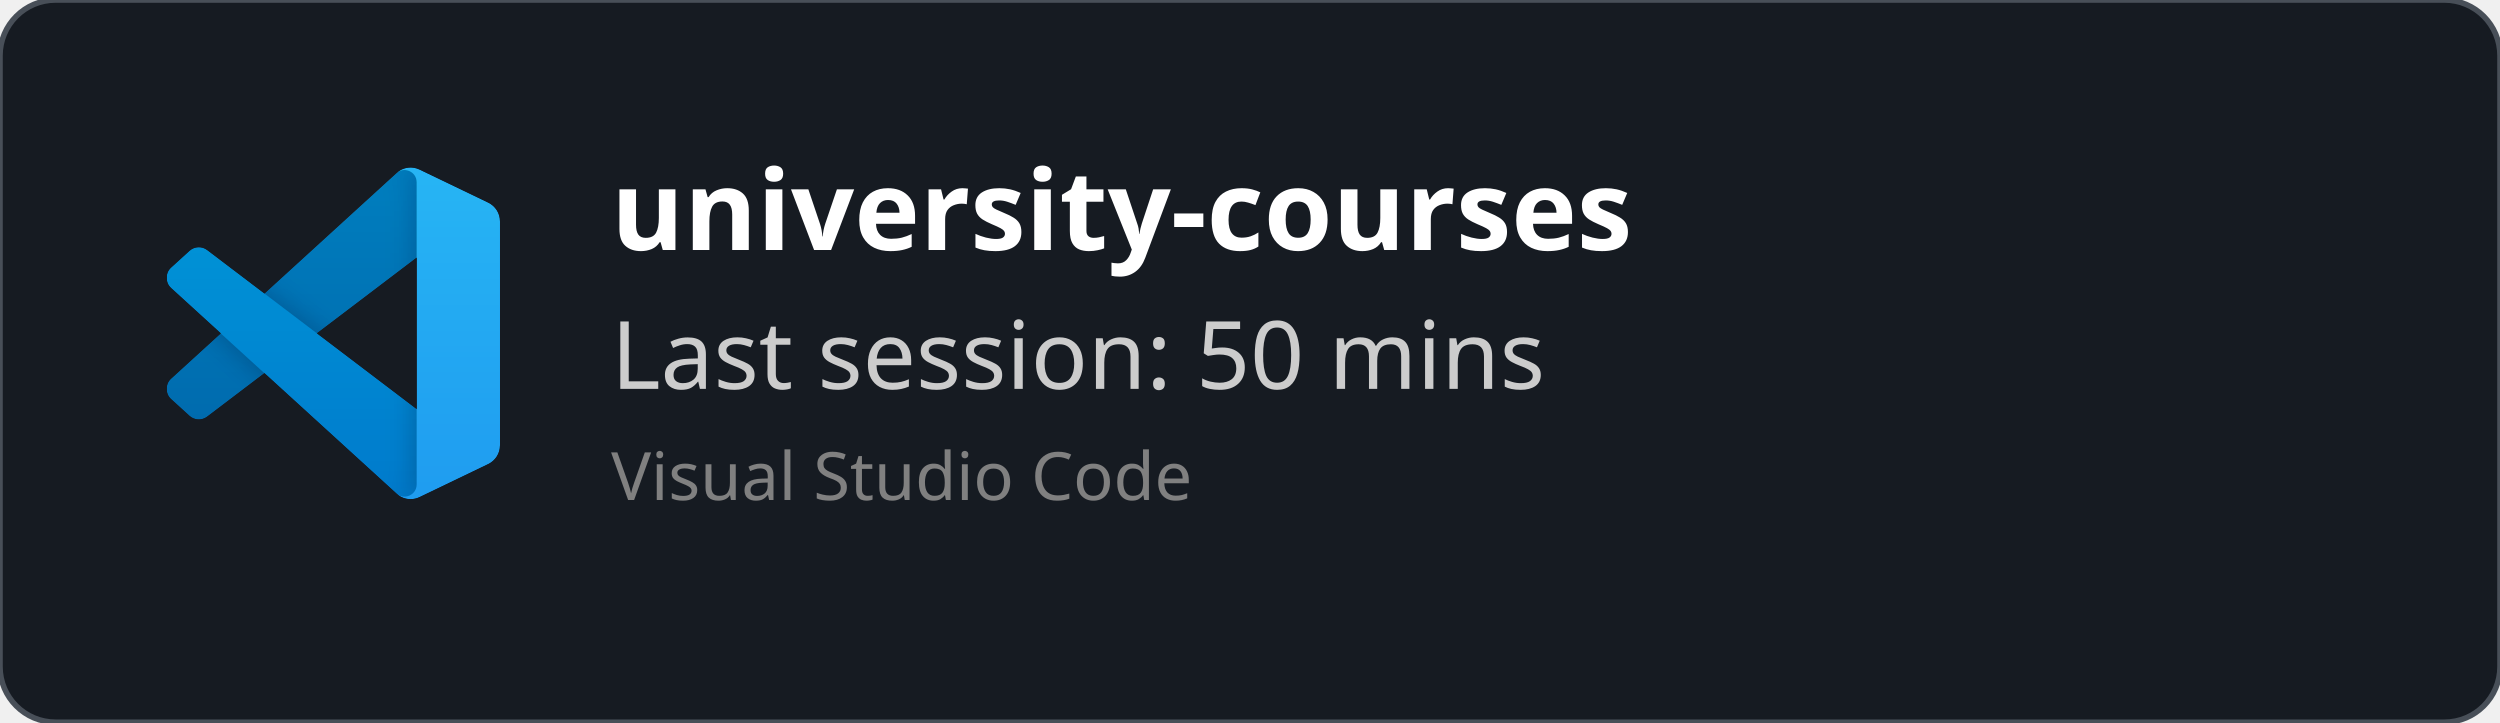
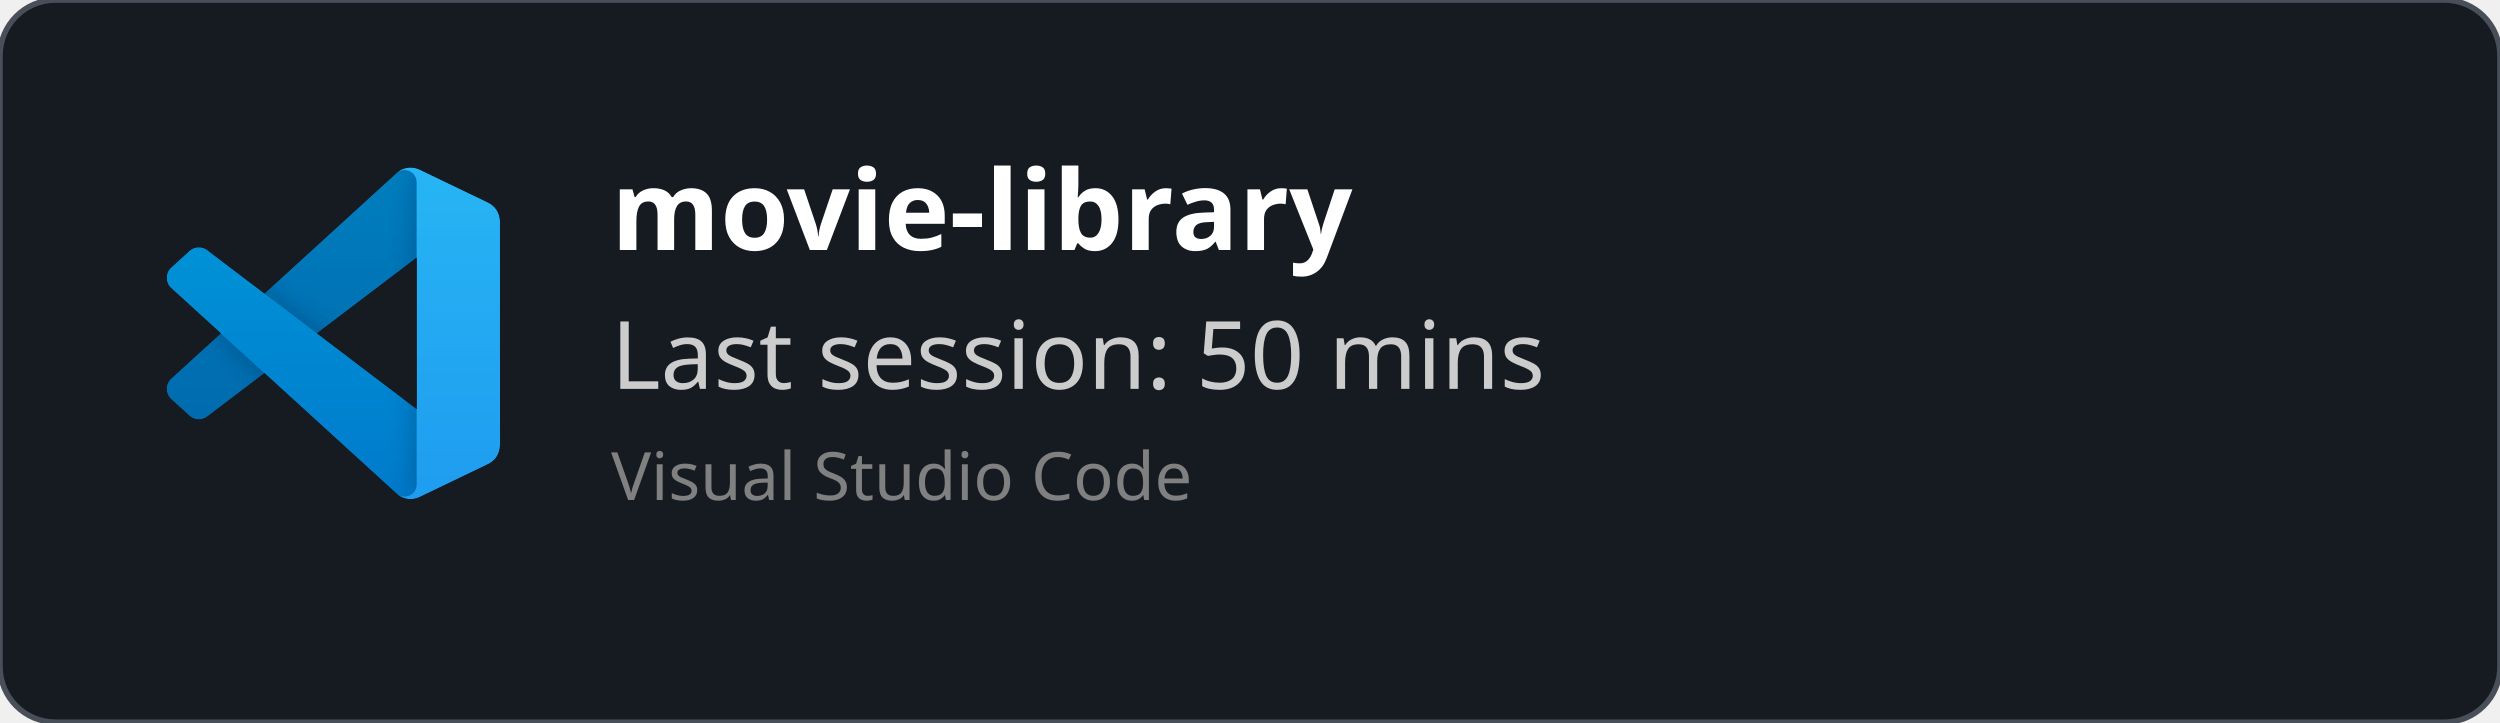
<svg xmlns="http://www.w3.org/2000/svg" width="450" height="130" viewBox="0 0 450 130" fill="none" role="img">
  <style>
    *{
        font-family: 'Segoe UI', Ubuntu, monospace
    }
    </style>
  <defs>
    <clipPath id="horizontalClip" x="20" y="20" width="500" height="200">
      <rect x="90" y="20" width="300" height="50" />
    </clipPath>
  </defs>
  <rect width="450" height="130" fill="rgba(22,27,34)" stroke="#484f58" stroke-width="1" fill-opacity="1" stroke-opacity="1" x="0" y="0" rx="10px" ry="10px">
    </rect>
  <svg width="60" height="60" x="30" y="30" viewBox="0 0 100 100" fill="none" id="vscode">
    <mask id="mask0" mask-type="alpha" maskUnits="userSpaceOnUse" x="0" y="0" width="100" height="100">
      <path fill-rule="evenodd" clip-rule="evenodd" d="M70.912 99.317C72.487 99.931 74.283 99.891 75.873 99.126L96.461 89.22C98.624 88.179 100 85.989 100 83.587V16.413C100 14.011 98.624 11.822 96.461 10.781L75.873 0.874C73.786 -0.13 71.345 0.116 69.513 1.447C69.252 1.637 69.003 1.849 68.769 2.083L29.355 38.041L12.187 25.01C10.589 23.797 8.354 23.896 6.869 25.246L1.363 30.255C-0.453 31.906 -0.455 34.763 1.359 36.417L16.247 50L1.359 63.583C-0.455 65.237 -0.453 68.094 1.363 69.745L6.869 74.754C8.354 76.104 10.589 76.204 12.187 74.99L29.355 61.959L68.769 97.917C69.392 98.541 70.125 99.01 70.912 99.317ZM75.015 27.299L45.109 50L75.015 72.701V27.299Z" fill="white" />
    </mask>
    <g mask="url(#mask0)">
      <path d="M96.461 10.796L75.857 0.876C73.472 -0.273 70.622 0.212 68.75 2.083L1.299 63.583C-0.516 65.237 -0.514 68.094 1.303 69.745L6.813 74.754C8.298 76.104 10.535 76.204 12.134 74.99L93.361 13.37C96.086 11.303 100 13.246 100 16.667V16.427C100 14.027 98.625 11.838 96.461 10.796Z" fill="#0065A9" />
      <g filter="url(#filter0_d)">
        <path d="M96.461 89.204L75.857 99.124C73.472 100.273 70.622 99.788 68.75 97.917L1.299 36.417C-0.516 34.763 -0.514 31.906 1.303 30.255L6.813 25.246C8.298 23.896 10.535 23.796 12.134 25.009L93.361 86.63C96.086 88.697 100 86.754 100 83.333V83.573C100 85.974 98.625 88.162 96.461 89.204Z" fill="#007ACC" />
      </g>
      <g filter="url(#filter1_d)">
        <path d="M75.858 99.126C73.472 100.274 70.622 99.788 68.75 97.917C71.056 100.223 75 98.59 75 95.328V4.672C75 1.41 71.056 -0.223 68.75 2.083C70.622 0.211 73.472 -0.274 75.858 0.874L96.459 10.781C98.623 11.822 100 14.011 100 16.413V83.587C100 85.989 98.623 88.179 96.459 89.22L75.858 99.126Z" fill="#1F9CF0" />
      </g>
      <g style="mix-blend-mode:overlay" opacity="0.25">
        <path fill-rule="evenodd" clip-rule="evenodd" d="M70.851 99.317C72.426 99.931 74.222 99.891 75.812 99.126L96.4 89.22C98.563 88.179 99.939 85.989 99.939 83.587V16.413C99.939 14.011 98.564 11.822 96.4 10.781L75.812 0.874C73.725 -0.13 71.284 0.116 69.453 1.447C69.191 1.637 68.942 1.849 68.708 2.083L29.294 38.041L12.126 25.01C10.528 23.796 8.293 23.896 6.809 25.246L1.302 30.255C-0.513 31.906 -0.515 34.763 1.298 36.417L16.186 50L1.298 63.583C-0.515 65.237 -0.513 68.094 1.302 69.745L6.809 74.754C8.293 76.104 10.528 76.204 12.126 74.99L29.294 61.959L68.708 97.917C69.332 98.54 70.064 99.01 70.851 99.317ZM74.954 27.299L45.048 50L74.954 72.701V27.299Z" fill="url(#paint0_linear)" />
      </g>
    </g>
    <defs>
      <filter id="filter0_d" x="-8.394" y="15.829" width="116.727" height="92.246" filterUnits="userSpaceOnUse" color-interpolation-filters="sRGB">
        <feFlood flood-opacity="0" result="BackgroundImageFix" />
        <feColorMatrix in="SourceAlpha" type="matrix" values="0 0 0 0 0 0 0 0 0 0 0 0 0 0 0 0 0 0 127 0" />
        <feOffset />
        <feGaussianBlur stdDeviation="4.167" />
        <feColorMatrix type="matrix" values="0 0 0 0 0 0 0 0 0 0 0 0 0 0 0 0 0 0 0.25 0" />
        <feBlend mode="overlay" in2="BackgroundImageFix" result="effect1_dropShadow" />
        <feBlend mode="normal" in="SourceGraphic" in2="effect1_dropShadow" result="shape" />
      </filter>
      <filter id="filter1_d" x="60.417" y="-8.076" width="47.917" height="116.151" filterUnits="userSpaceOnUse" color-interpolation-filters="sRGB">
        <feFlood flood-opacity="0" result="BackgroundImageFix" />
        <feColorMatrix in="SourceAlpha" type="matrix" values="0 0 0 0 0 0 0 0 0 0 0 0 0 0 0 0 0 0 127 0" />
        <feOffset />
        <feGaussianBlur stdDeviation="4.167" />
        <feColorMatrix type="matrix" values="0 0 0 0 0 0 0 0 0 0 0 0 0 0 0 0 0 0 0.25 0" />
        <feBlend mode="overlay" in2="BackgroundImageFix" result="effect1_dropShadow" />
        <feBlend mode="normal" in="SourceGraphic" in2="effect1_dropShadow" result="shape" />
      </filter>
      <linearGradient id="paint0_linear" x1="49.939" y1="0.258" x2="49.939" y2="99.742" gradientUnits="userSpaceOnUse">
        <stop stop-color="white" />
        <stop offset="1" stop-color="white" stop-opacity="0" />
      </linearGradient>
    </defs>
  </svg>
  <text x="110" y="45" font-size="20" clip-path="url(#horizontalClip)" font-weight="bold" font-family="Ubuntu" fill="white">
-     university-courses
+     movie-library
    </text>
  <text x="110" y="70" font-size="17px" font-family="Ubuntu" fill="#ccc">
    Last session: 50 mins
    </text>
  <text x="110" y="90" font-size="12px" font-family="Ubuntu" fill="grey">
    Visual Studio Code
    </text>
</svg>
